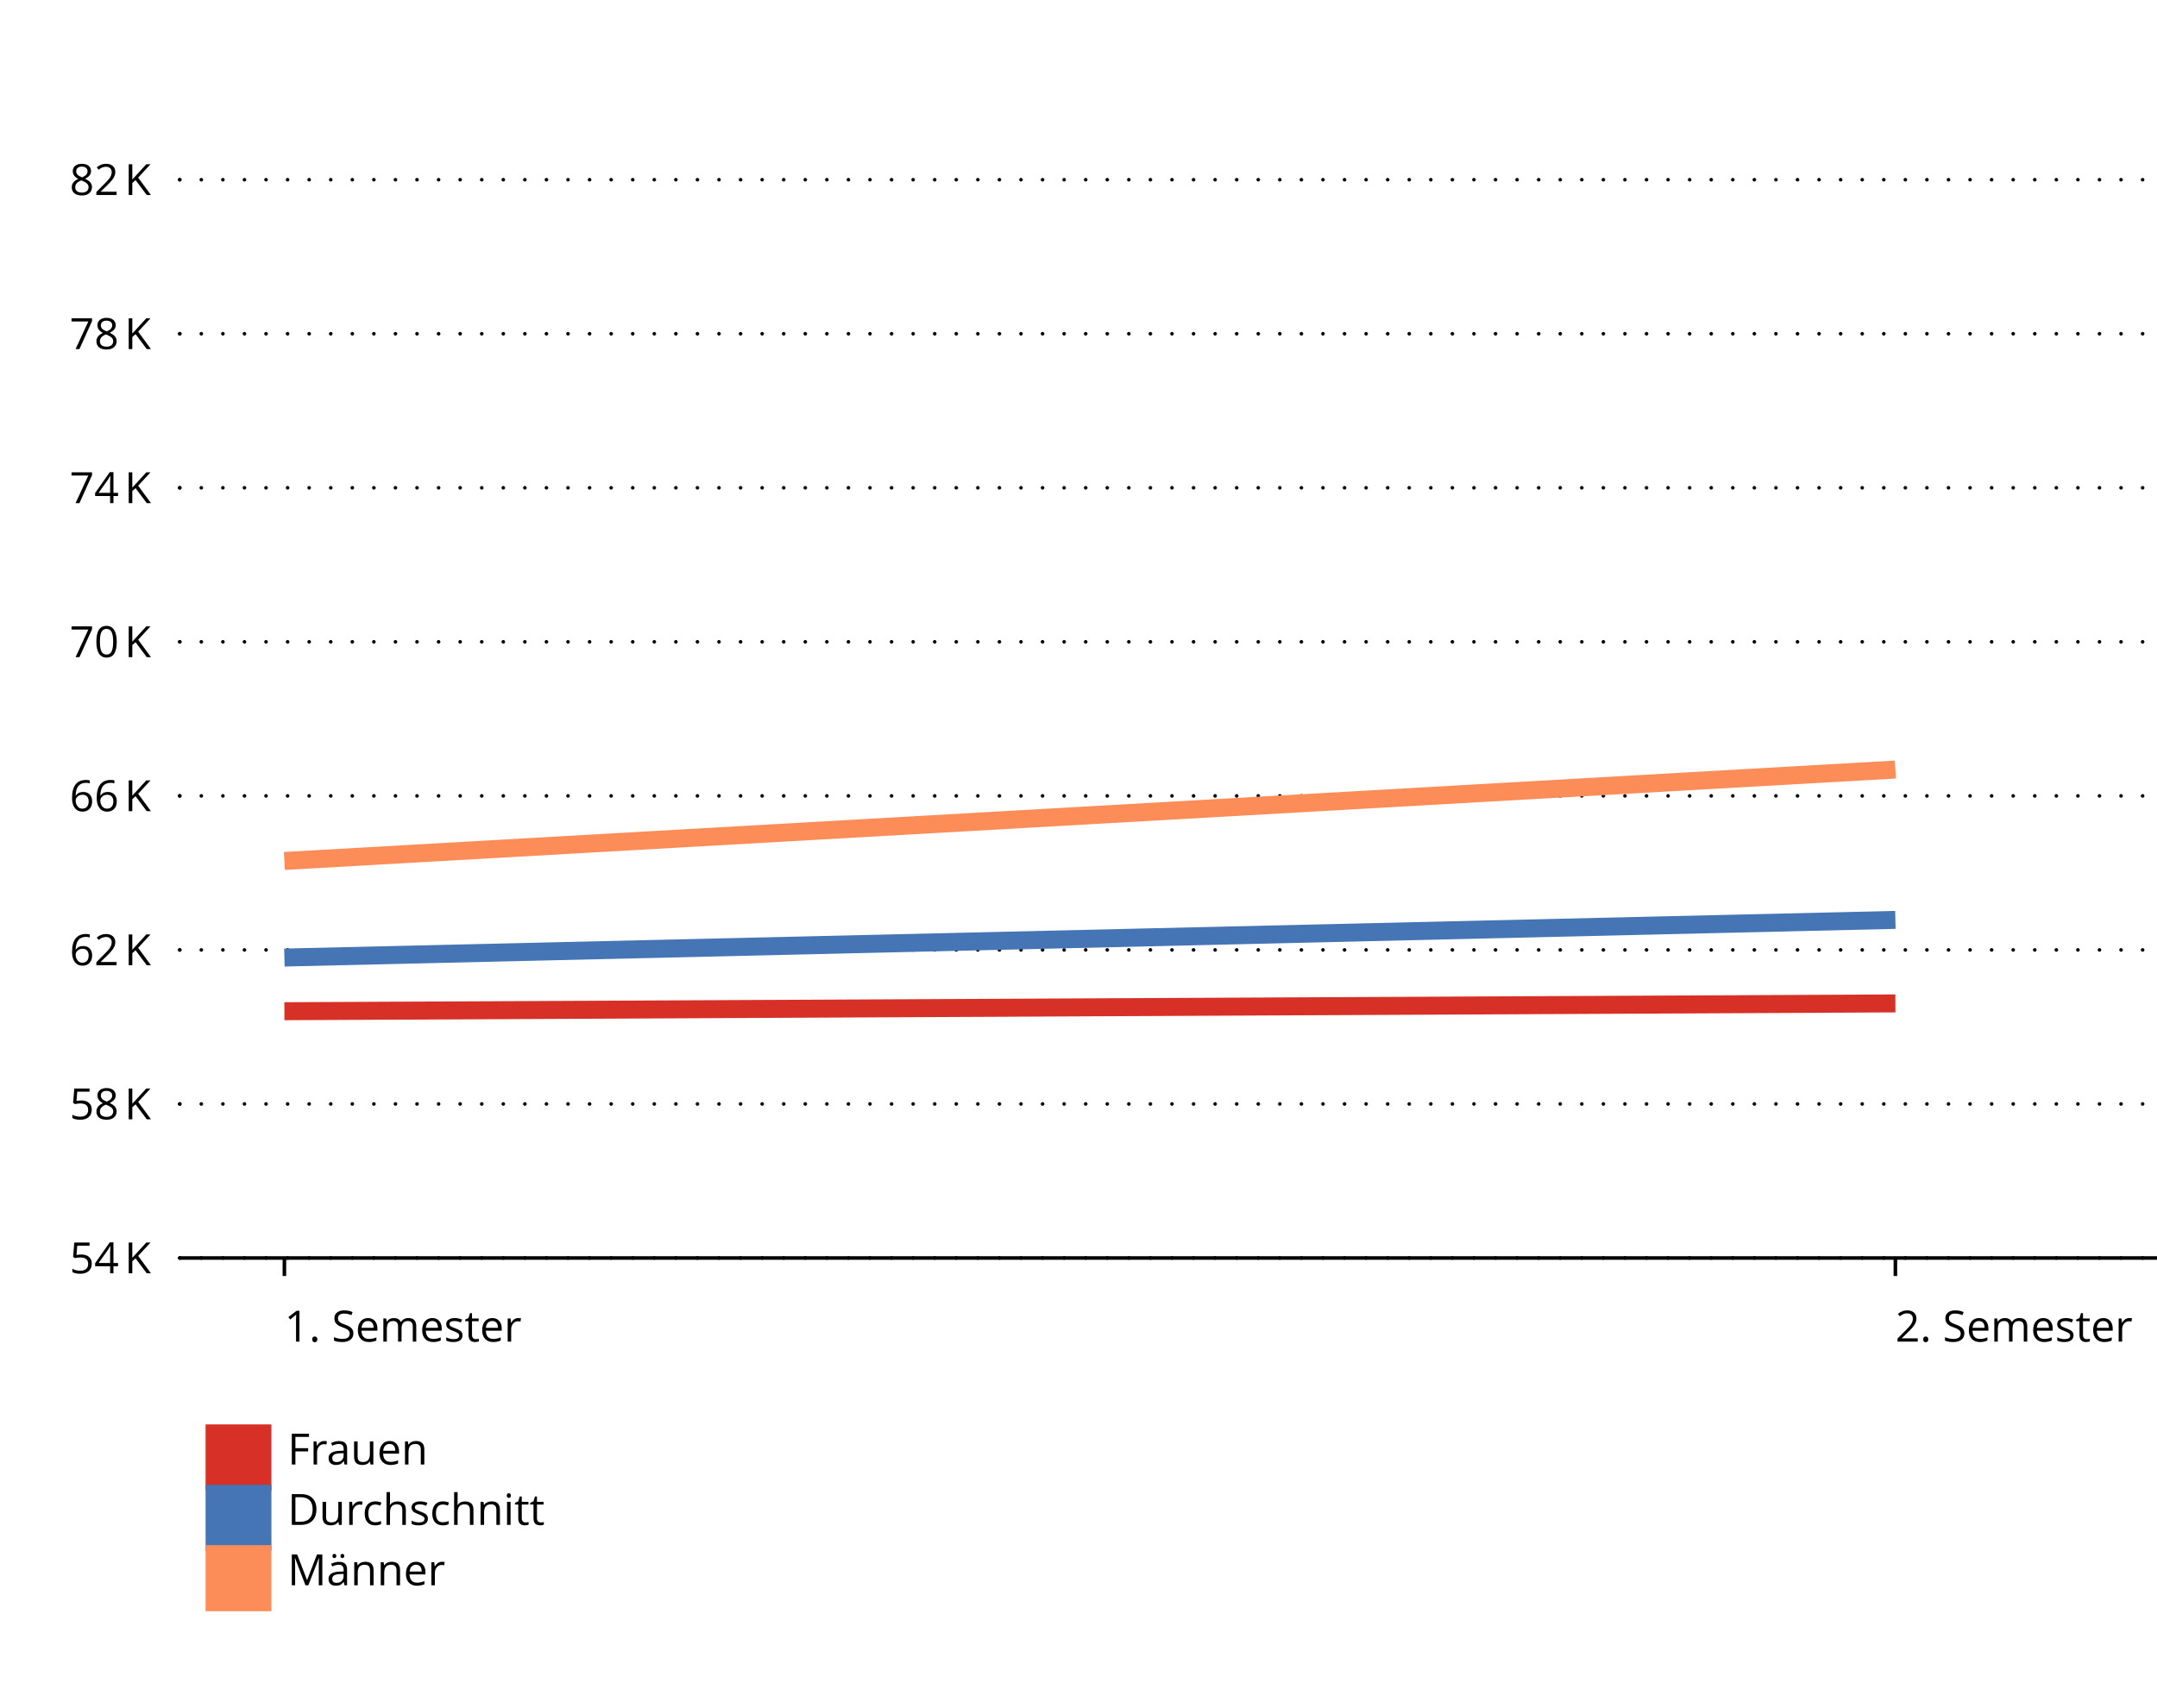
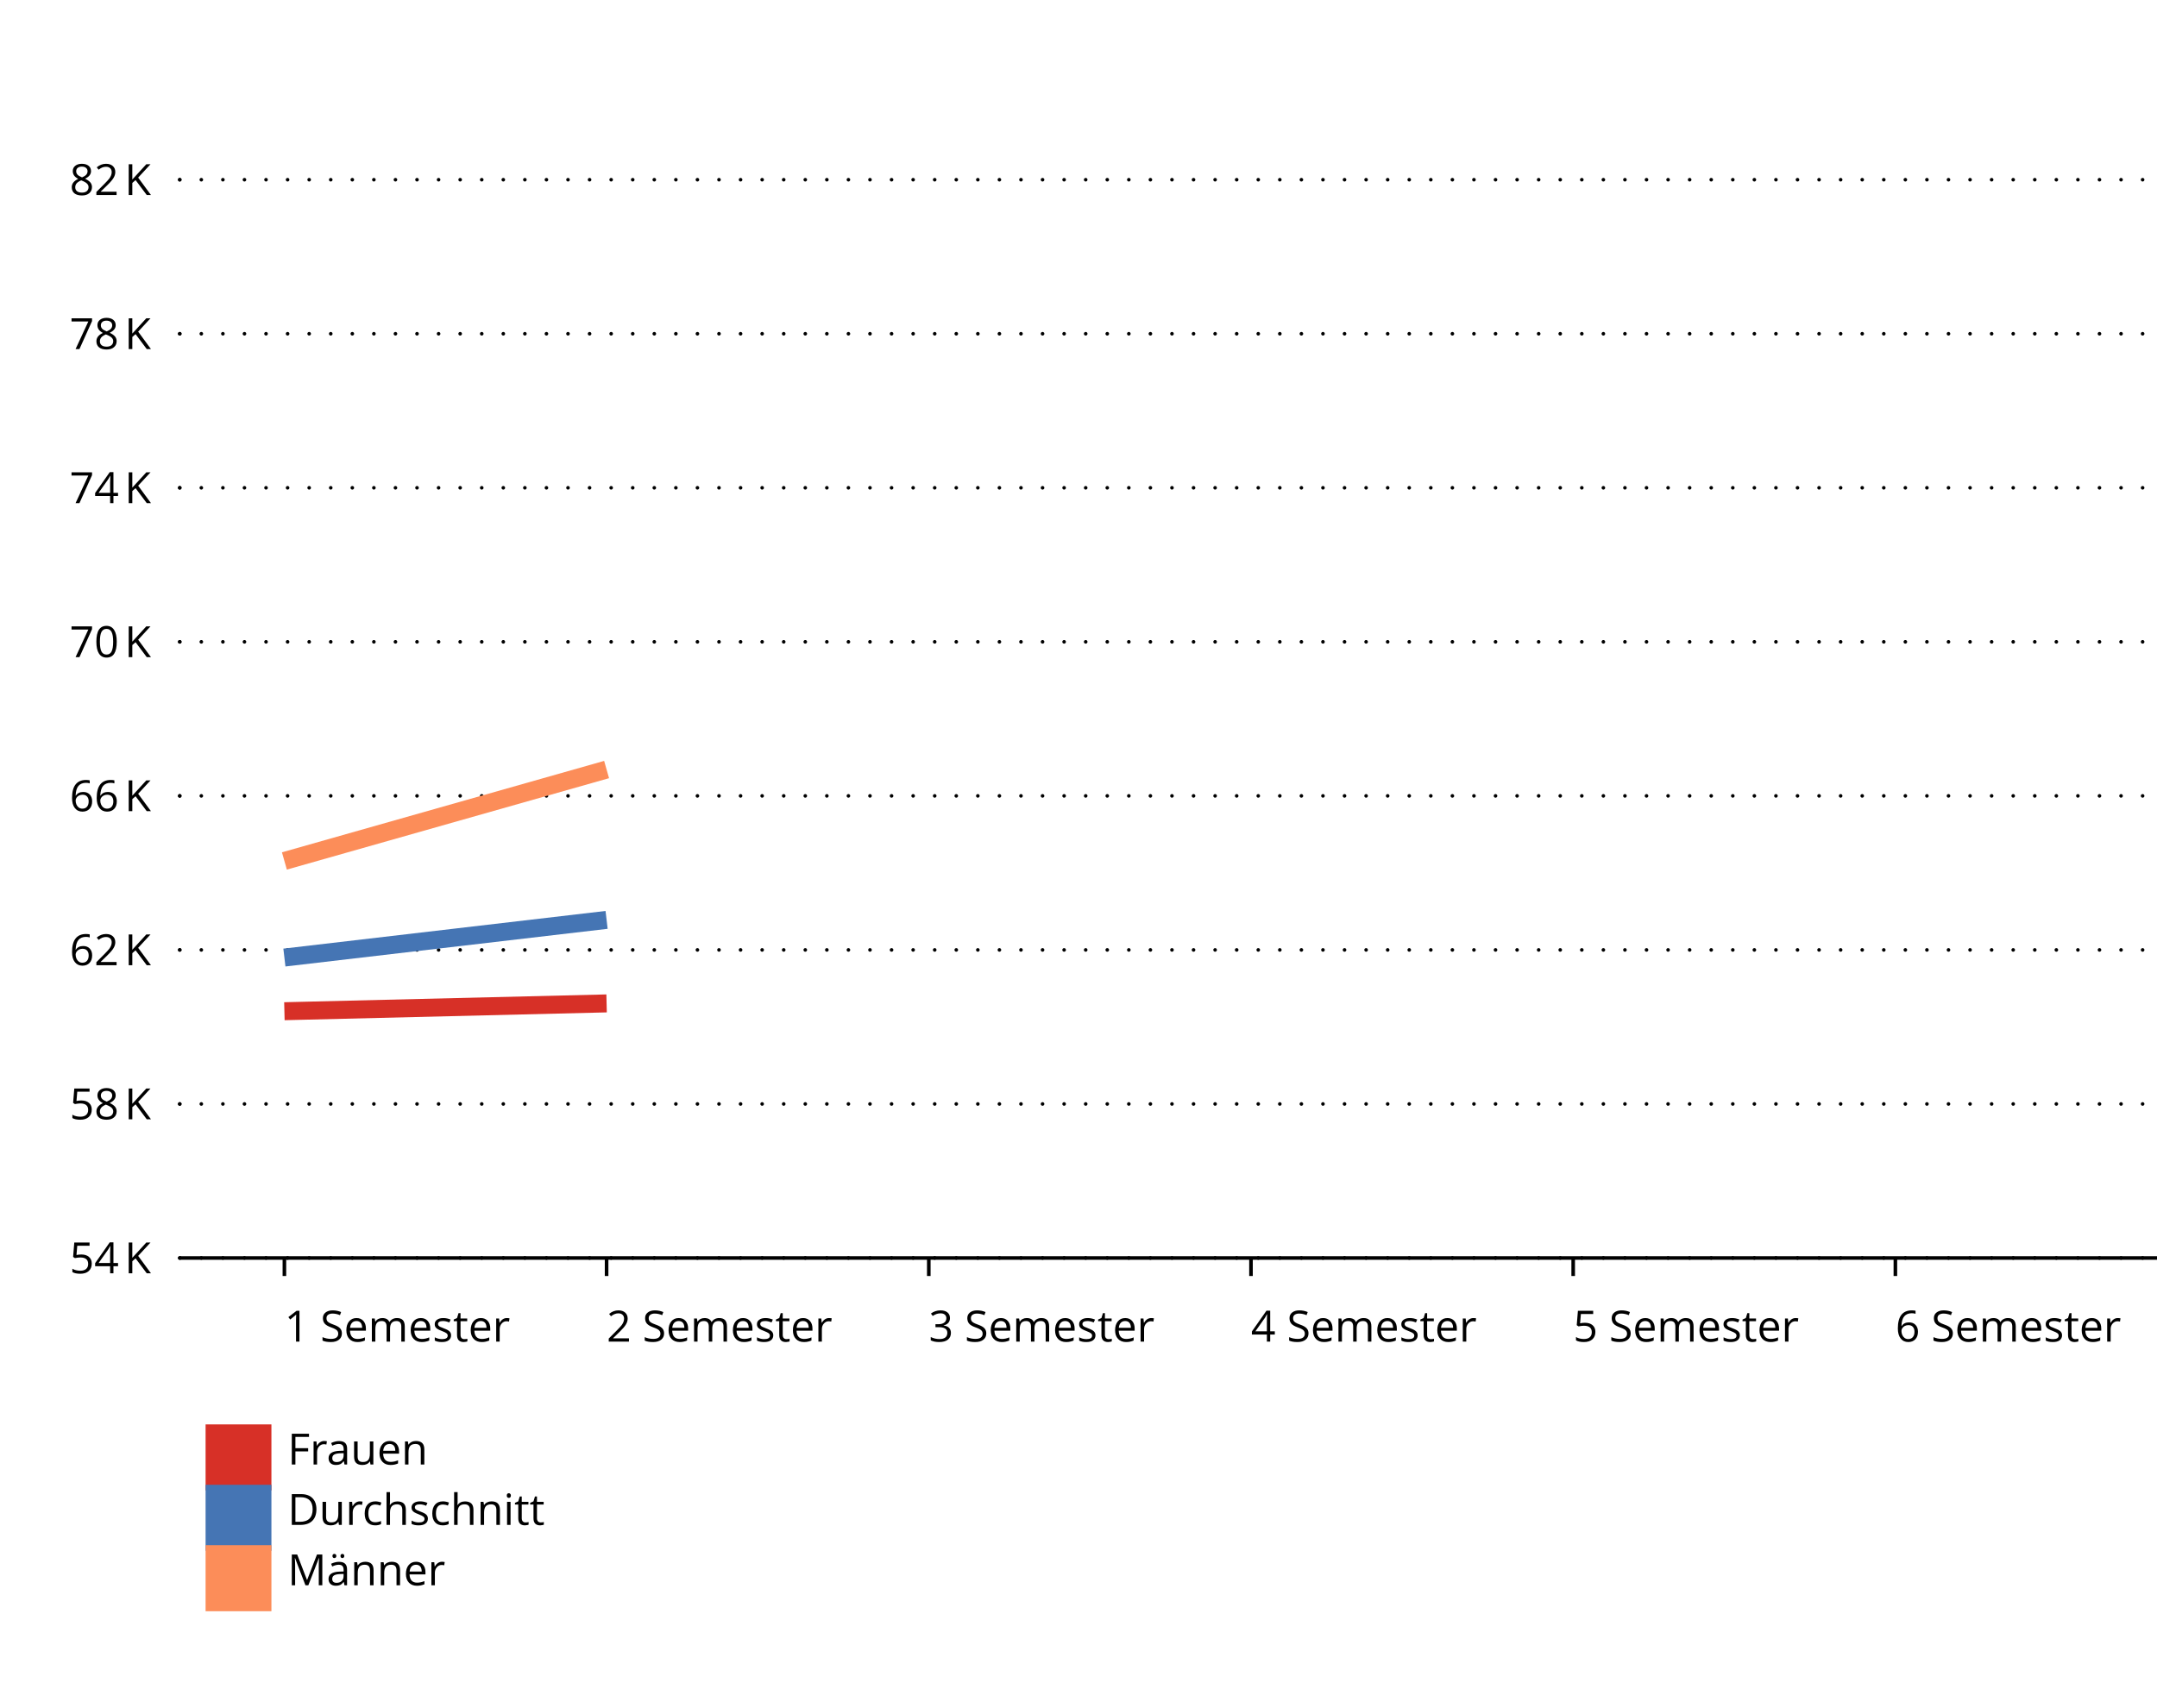
<svg xmlns="http://www.w3.org/2000/svg" viewBox="0 0 600 475" style="pointer-events:all;width:100%;height:100%">
  <g>
    <g role="presentation">
      <line x1="50" x2="600" y1="350" y2="350" style="stroke:#000000;fill:transparent;stroke-width:1;stroke-linecap:butt;stroke-linejoin:round" role="presentation" shape-rendering="auto" vector-effect="non-scaling-stroke" />
      <g role="presentation">
        <line x1="79.109" x2="79.109" y1="350" y2="50" style="stroke:transparent;fill:none;stroke-width:1;stroke-linecap:round;stroke-linejoin:round;pointer-events:visible" role="presentation" shape-rendering="auto" vector-effect="non-scaling-stroke" />
        <line x1="79.109" x2="79.109" y1="350" y2="355" style="stroke:#000000;fill:transparent;size:5px;stroke-width:1;stroke-linecap:butt;stroke-linejoin:round" role="presentation" shape-rendering="auto" vector-effect="non-scaling-stroke" />
        <text direction="inherit" x="79.109" dx="0" y="363" dy="10.26">
-           <tspan x="79.109" dx="0" text-anchor="start" style="text-anchor:start;font-family:'Open Sans', 'Helvetica Neue', Helvetica, sans-serif;font-size:12px;letter-spacing:normal;padding:8px;fill:#000000;stroke:transparent;stroke-width:0">1. Semester</tspan>
+           <tspan x="79.109" dx="0" text-anchor="start" style="text-anchor:start;font-family:'Open Sans', 'Helvetica Neue', Helvetica, sans-serif;font-size:12px;letter-spacing:normal;padding:8px;fill:#000000;stroke:transparent;stroke-width:0">1 Semester</tspan>
+         </text>
+       </g>
+       <g role="presentation">
+         <line x1="168.733" x2="168.733" y1="350" y2="50" style="stroke:transparent;fill:none;stroke-width:1;stroke-linecap:round;stroke-linejoin:round;pointer-events:visible" role="presentation" shape-rendering="auto" vector-effect="non-scaling-stroke" />
+         <line x1="168.733" x2="168.733" y1="350" y2="355" style="stroke:#000000;fill:transparent;size:5px;stroke-width:1;stroke-linecap:butt;stroke-linejoin:round" role="presentation" shape-rendering="auto" vector-effect="non-scaling-stroke" />
+         <text direction="inherit" x="168.733" dx="0" y="363" dy="10.26">
+           <tspan x="168.733" dx="0" text-anchor="start" style="text-anchor:start;font-family:'Open Sans', 'Helvetica Neue', Helvetica, sans-serif;font-size:12px;letter-spacing:normal;padding:8px;fill:#000000;stroke:transparent;stroke-width:0">2 Semester</tspan>
+         </text>
+       </g>
+       <g role="presentation">
+         <line x1="258.356" x2="258.356" y1="350" y2="50" style="stroke:transparent;fill:none;stroke-width:1;stroke-linecap:round;stroke-linejoin:round;pointer-events:visible" role="presentation" shape-rendering="auto" vector-effect="non-scaling-stroke" />
+         <line x1="258.356" x2="258.356" y1="350" y2="355" style="stroke:#000000;fill:transparent;size:5px;stroke-width:1;stroke-linecap:butt;stroke-linejoin:round" role="presentation" shape-rendering="auto" vector-effect="non-scaling-stroke" />
+         <text direction="inherit" x="258.356" dx="0" y="363" dy="10.26">
+           <tspan x="258.356" dx="0" text-anchor="start" style="text-anchor:start;font-family:'Open Sans', 'Helvetica Neue', Helvetica, sans-serif;font-size:12px;letter-spacing:normal;padding:8px;fill:#000000;stroke:transparent;stroke-width:0">3 Semester</tspan>
+         </text>
+       </g>
+       <g role="presentation">
+         <line x1="347.98" x2="347.98" y1="350" y2="50" style="stroke:transparent;fill:none;stroke-width:1;stroke-linecap:round;stroke-linejoin:round;pointer-events:visible" role="presentation" shape-rendering="auto" vector-effect="non-scaling-stroke" />
+         <line x1="347.98" x2="347.98" y1="350" y2="355" style="stroke:#000000;fill:transparent;size:5px;stroke-width:1;stroke-linecap:butt;stroke-linejoin:round" role="presentation" shape-rendering="auto" vector-effect="non-scaling-stroke" />
+         <text direction="inherit" x="347.98" dx="0" y="363" dy="10.26">
+           <tspan x="347.98" dx="0" text-anchor="start" style="text-anchor:start;font-family:'Open Sans', 'Helvetica Neue', Helvetica, sans-serif;font-size:12px;letter-spacing:normal;padding:8px;fill:#000000;stroke:transparent;stroke-width:0">4 Semester</tspan>
+         </text>
+       </g>
+       <g role="presentation">
+         <line x1="437.604" x2="437.604" y1="350" y2="50" style="stroke:transparent;fill:none;stroke-width:1;stroke-linecap:round;stroke-linejoin:round;pointer-events:visible" role="presentation" shape-rendering="auto" vector-effect="non-scaling-stroke" />
+         <line x1="437.604" x2="437.604" y1="350" y2="355" style="stroke:#000000;fill:transparent;size:5px;stroke-width:1;stroke-linecap:butt;stroke-linejoin:round" role="presentation" shape-rendering="auto" vector-effect="non-scaling-stroke" />
+         <text direction="inherit" x="437.604" dx="0" y="363" dy="10.26">
+           <tspan x="437.604" dx="0" text-anchor="start" style="text-anchor:start;font-family:'Open Sans', 'Helvetica Neue', Helvetica, sans-serif;font-size:12px;letter-spacing:normal;padding:8px;fill:#000000;stroke:transparent;stroke-width:0">5 Semester</tspan>
        </text>
      </g>
      <g role="presentation">
        <line x1="527.227" x2="527.227" y1="350" y2="50" style="stroke:transparent;fill:none;stroke-width:1;stroke-linecap:round;stroke-linejoin:round;pointer-events:visible" role="presentation" shape-rendering="auto" vector-effect="non-scaling-stroke" />
        <line x1="527.227" x2="527.227" y1="350" y2="355" style="stroke:#000000;fill:transparent;size:5px;stroke-width:1;stroke-linecap:butt;stroke-linejoin:round" role="presentation" shape-rendering="auto" vector-effect="non-scaling-stroke" />
        <text direction="inherit" x="527.227" dx="0" y="363" dy="10.26">
-           <tspan x="527.227" dx="0" text-anchor="start" style="text-anchor:start;font-family:'Open Sans', 'Helvetica Neue', Helvetica, sans-serif;font-size:12px;letter-spacing:normal;padding:8px;fill:#000000;stroke:transparent;stroke-width:0">2. Semester</tspan>
+           <tspan x="527.227" dx="0" text-anchor="start" style="text-anchor:start;font-family:'Open Sans', 'Helvetica Neue', Helvetica, sans-serif;font-size:12px;letter-spacing:normal;padding:8px;fill:#000000;stroke:transparent;stroke-width:0">6 Semester</tspan>
        </text>
      </g>
    </g>
    <g role="presentation">
      <line x1="50" x2="50" y1="50" y2="350" style="stroke:transparent;fill:transparent;stroke-width:1;stroke-linecap:butt;stroke-linejoin:round" role="presentation" shape-rendering="auto" vector-effect="non-scaling-stroke" />
      <g role="presentation">
        <line x1="50" x2="600" y1="350" y2="350" style="stroke:#000000;stroke-dasharray:0, 6;pointer-events:visible;fill:none;stroke-width:1;stroke-linecap:round;stroke-linejoin:round" role="presentation" shape-rendering="auto" vector-effect="non-scaling-stroke" />
        <line x1="50" x2="50" y1="350" y2="350" style="stroke:#000000;size:0;stroke-linecap:round;stroke-linejoin:round;fill:transparent;stroke-width:1" role="presentation" shape-rendering="auto" vector-effect="non-scaling-stroke" />
        <text direction="inherit" x="42" dx="0" y="350" dy="4.26">
          <tspan x="42" dx="0" text-anchor="end" style="text-anchor:end;font-family:'Open Sans', 'Helvetica Neue', Helvetica, sans-serif;font-size:12px;letter-spacing:normal;padding:8px;fill:#000000;stroke:transparent;stroke-width:0">54 K</tspan>
        </text>
      </g>
      <g role="presentation">
        <line x1="50" x2="600" y1="307.143" y2="307.143" style="stroke:#000000;stroke-dasharray:0, 6;pointer-events:visible;fill:none;stroke-width:1;stroke-linecap:round;stroke-linejoin:round" role="presentation" shape-rendering="auto" vector-effect="non-scaling-stroke" />
        <line x1="50" x2="50" y1="307.143" y2="307.143" style="stroke:#000000;size:0;stroke-linecap:round;stroke-linejoin:round;fill:transparent;stroke-width:1" role="presentation" shape-rendering="auto" vector-effect="non-scaling-stroke" />
        <text direction="inherit" x="42" dx="0" y="307.143" dy="4.26">
          <tspan x="42" dx="0" text-anchor="end" style="text-anchor:end;font-family:'Open Sans', 'Helvetica Neue', Helvetica, sans-serif;font-size:12px;letter-spacing:normal;padding:8px;fill:#000000;stroke:transparent;stroke-width:0">58 K</tspan>
        </text>
      </g>
      <g role="presentation">
        <line x1="50" x2="600" y1="264.286" y2="264.286" style="stroke:#000000;stroke-dasharray:0, 6;pointer-events:visible;fill:none;stroke-width:1;stroke-linecap:round;stroke-linejoin:round" role="presentation" shape-rendering="auto" vector-effect="non-scaling-stroke" />
        <line x1="50" x2="50" y1="264.286" y2="264.286" style="stroke:#000000;size:0;stroke-linecap:round;stroke-linejoin:round;fill:transparent;stroke-width:1" role="presentation" shape-rendering="auto" vector-effect="non-scaling-stroke" />
        <text direction="inherit" x="42" dx="0" y="264.286" dy="4.26">
          <tspan x="42" dx="0" text-anchor="end" style="text-anchor:end;font-family:'Open Sans', 'Helvetica Neue', Helvetica, sans-serif;font-size:12px;letter-spacing:normal;padding:8px;fill:#000000;stroke:transparent;stroke-width:0">62 K</tspan>
        </text>
      </g>
      <g role="presentation">
        <line x1="50" x2="600" y1="221.429" y2="221.429" style="stroke:#000000;stroke-dasharray:0, 6;pointer-events:visible;fill:none;stroke-width:1;stroke-linecap:round;stroke-linejoin:round" role="presentation" shape-rendering="auto" vector-effect="non-scaling-stroke" />
        <line x1="50" x2="50" y1="221.429" y2="221.429" style="stroke:#000000;size:0;stroke-linecap:round;stroke-linejoin:round;fill:transparent;stroke-width:1" role="presentation" shape-rendering="auto" vector-effect="non-scaling-stroke" />
        <text direction="inherit" x="42" dx="0" y="221.429" dy="4.26">
          <tspan x="42" dx="0" text-anchor="end" style="text-anchor:end;font-family:'Open Sans', 'Helvetica Neue', Helvetica, sans-serif;font-size:12px;letter-spacing:normal;padding:8px;fill:#000000;stroke:transparent;stroke-width:0">66 K</tspan>
        </text>
      </g>
      <g role="presentation">
        <line x1="50" x2="600" y1="178.571" y2="178.571" style="stroke:#000000;stroke-dasharray:0, 6;pointer-events:visible;fill:none;stroke-width:1;stroke-linecap:round;stroke-linejoin:round" role="presentation" shape-rendering="auto" vector-effect="non-scaling-stroke" />
        <line x1="50" x2="50" y1="178.571" y2="178.571" style="stroke:#000000;size:0;stroke-linecap:round;stroke-linejoin:round;fill:transparent;stroke-width:1" role="presentation" shape-rendering="auto" vector-effect="non-scaling-stroke" />
        <text direction="inherit" x="42" dx="0" y="178.571" dy="4.26">
          <tspan x="42" dx="0" text-anchor="end" style="text-anchor:end;font-family:'Open Sans', 'Helvetica Neue', Helvetica, sans-serif;font-size:12px;letter-spacing:normal;padding:8px;fill:#000000;stroke:transparent;stroke-width:0">70 K</tspan>
        </text>
      </g>
      <g role="presentation">
        <line x1="50" x2="600" y1="135.714" y2="135.714" style="stroke:#000000;stroke-dasharray:0, 6;pointer-events:visible;fill:none;stroke-width:1;stroke-linecap:round;stroke-linejoin:round" role="presentation" shape-rendering="auto" vector-effect="non-scaling-stroke" />
        <line x1="50" x2="50" y1="135.714" y2="135.714" style="stroke:#000000;size:0;stroke-linecap:round;stroke-linejoin:round;fill:transparent;stroke-width:1" role="presentation" shape-rendering="auto" vector-effect="non-scaling-stroke" />
        <text direction="inherit" x="42" dx="0" y="135.714" dy="4.26">
          <tspan x="42" dx="0" text-anchor="end" style="text-anchor:end;font-family:'Open Sans', 'Helvetica Neue', Helvetica, sans-serif;font-size:12px;letter-spacing:normal;padding:8px;fill:#000000;stroke:transparent;stroke-width:0">74 K</tspan>
        </text>
      </g>
      <g role="presentation">
        <line x1="50" x2="600" y1="92.857" y2="92.857" style="stroke:#000000;stroke-dasharray:0, 6;pointer-events:visible;fill:none;stroke-width:1;stroke-linecap:round;stroke-linejoin:round" role="presentation" shape-rendering="auto" vector-effect="non-scaling-stroke" />
        <line x1="50" x2="50" y1="92.857" y2="92.857" style="stroke:#000000;size:0;stroke-linecap:round;stroke-linejoin:round;fill:transparent;stroke-width:1" role="presentation" shape-rendering="auto" vector-effect="non-scaling-stroke" />
        <text direction="inherit" x="42" dx="0" y="92.857" dy="4.26">
          <tspan x="42" dx="0" text-anchor="end" style="text-anchor:end;font-family:'Open Sans', 'Helvetica Neue', Helvetica, sans-serif;font-size:12px;letter-spacing:normal;padding:8px;fill:#000000;stroke:transparent;stroke-width:0">78 K</tspan>
        </text>
      </g>
      <g role="presentation">
        <line x1="50" x2="600" y1="50" y2="50" style="stroke:#000000;stroke-dasharray:0, 6;pointer-events:visible;fill:none;stroke-width:1;stroke-linecap:round;stroke-linejoin:round" role="presentation" shape-rendering="auto" vector-effect="non-scaling-stroke" />
        <line x1="50" x2="50" y1="50" y2="50" style="stroke:#000000;size:0;stroke-linecap:round;stroke-linejoin:round;fill:transparent;stroke-width:1" role="presentation" shape-rendering="auto" vector-effect="non-scaling-stroke" />
        <text direction="inherit" x="42" dx="0" y="50" dy="4.26">
          <tspan x="42" dx="0" text-anchor="end" style="text-anchor:end;font-family:'Open Sans', 'Helvetica Neue', Helvetica, sans-serif;font-size:12px;letter-spacing:normal;padding:8px;fill:#000000;stroke:transparent;stroke-width:0">82 K</tspan>
        </text>
      </g>
    </g>
    <text direction="inherit" x="55" dx="0" y="420" dy="-8.28">
      <tspan x="55" dx="0" text-anchor="start" style="font-size:24px;fill:#d73027;font-family:'Gill Sans', 'Gill Sans MT', 'Ser­avek', 'Trebuchet MS', sans-serif;stroke:transparent">■</tspan>
      <tspan x="55" dx="0" dy="16.8" text-anchor="start" style="font-size:24px;fill:#4575b4;font-family:'Gill Sans', 'Gill Sans MT', 'Ser­avek', 'Trebuchet MS', sans-serif;stroke:transparent">■</tspan>
      <tspan x="55" dx="0" dy="16.8" text-anchor="start" style="font-size:24px;fill:#fc8d59;font-family:'Gill Sans', 'Gill Sans MT', 'Ser­avek', 'Trebuchet MS', sans-serif;stroke:transparent">■</tspan>
    </text>
    <text direction="inherit" x="80" dx="0" y="420" dy="-12.54">
      <tspan x="80" dx="0" text-anchor="start" style="text-anchor:start;font-family:'Open Sans', 'Helvetica Neue', Helvetica, sans-serif;font-size:12px;letter-spacing:normal;padding:8px;fill:#000000;stroke:transparent;stroke-width:0;parent:[object Object]">Frauen</tspan>
      <tspan x="80" dx="0" dy="16.8" text-anchor="start" style="text-anchor:start;font-family:'Open Sans', 'Helvetica Neue', Helvetica, sans-serif;font-size:12px;letter-spacing:normal;padding:8px;fill:#000000;stroke:transparent;stroke-width:0;parent:[object Object]">Durchschnitt</tspan>
      <tspan x="80" dx="0" dy="16.8" text-anchor="start" style="text-anchor:start;font-family:'Open Sans', 'Helvetica Neue', Helvetica, sans-serif;font-size:12px;letter-spacing:normal;padding:8px;fill:#000000;stroke:transparent;stroke-width:0;parent:[object Object]">Männer</tspan>
    </text>
    <g style="height:100%;width:100%;user-select:none" clip-path="url(#victory-clip-29)">
      <defs>
        <clipPath id="victory-clip-29">
          <rect x="50" y="50" width="550" height="300" role="presentation" shape-rendering="auto" vector-effect="non-scaling-stroke" />
        </clipPath>
      </defs>
-       <path d="M79.109,281.339L527.227,279.167" style="fill:transparent;stroke:#d73027;stroke-width:5;opacity:1" role="presentation" shape-rendering="auto" />
+       <path d="M79.109,281.339L168.733,279.167" style="fill:transparent;stroke:#d73027;stroke-width:5;opacity:1" role="presentation" shape-rendering="auto" />
    </g>
    <g style="height:100%;width:100%;user-select:none" clip-path="url(#victory-clip-30)">
      <defs>
        <clipPath id="victory-clip-30">
          <rect x="50" y="50" width="550" height="300" role="presentation" shape-rendering="auto" vector-effect="non-scaling-stroke" />
        </clipPath>
      </defs>
-       <path d="M79.109,266.409L527.227,255.929" style="fill:transparent;stroke:#4575b4;stroke-width:5;opacity:1" role="presentation" shape-rendering="auto" />
+       <path d="M79.109,266.409L168.733,255.929" style="fill:transparent;stroke:#4575b4;stroke-width:5;opacity:1" role="presentation" shape-rendering="auto" />
    </g>
    <g style="height:100%;width:100%;user-select:none" clip-path="url(#victory-clip-31)">
      <defs>
        <clipPath id="victory-clip-31">
          <rect x="50" y="50" width="550" height="300" role="presentation" shape-rendering="auto" vector-effect="non-scaling-stroke" />
        </clipPath>
      </defs>
-       <path d="M79.109,239.536L527.227,214.1" style="fill:transparent;stroke:#fc8d59;stroke-width:5;opacity:1" role="presentation" shape-rendering="auto" />
+       <path d="M79.109,239.536L168.733,214.1" style="fill:transparent;stroke:#fc8d59;stroke-width:5;opacity:1" role="presentation" shape-rendering="auto" />
    </g>
  </g>
</svg>
